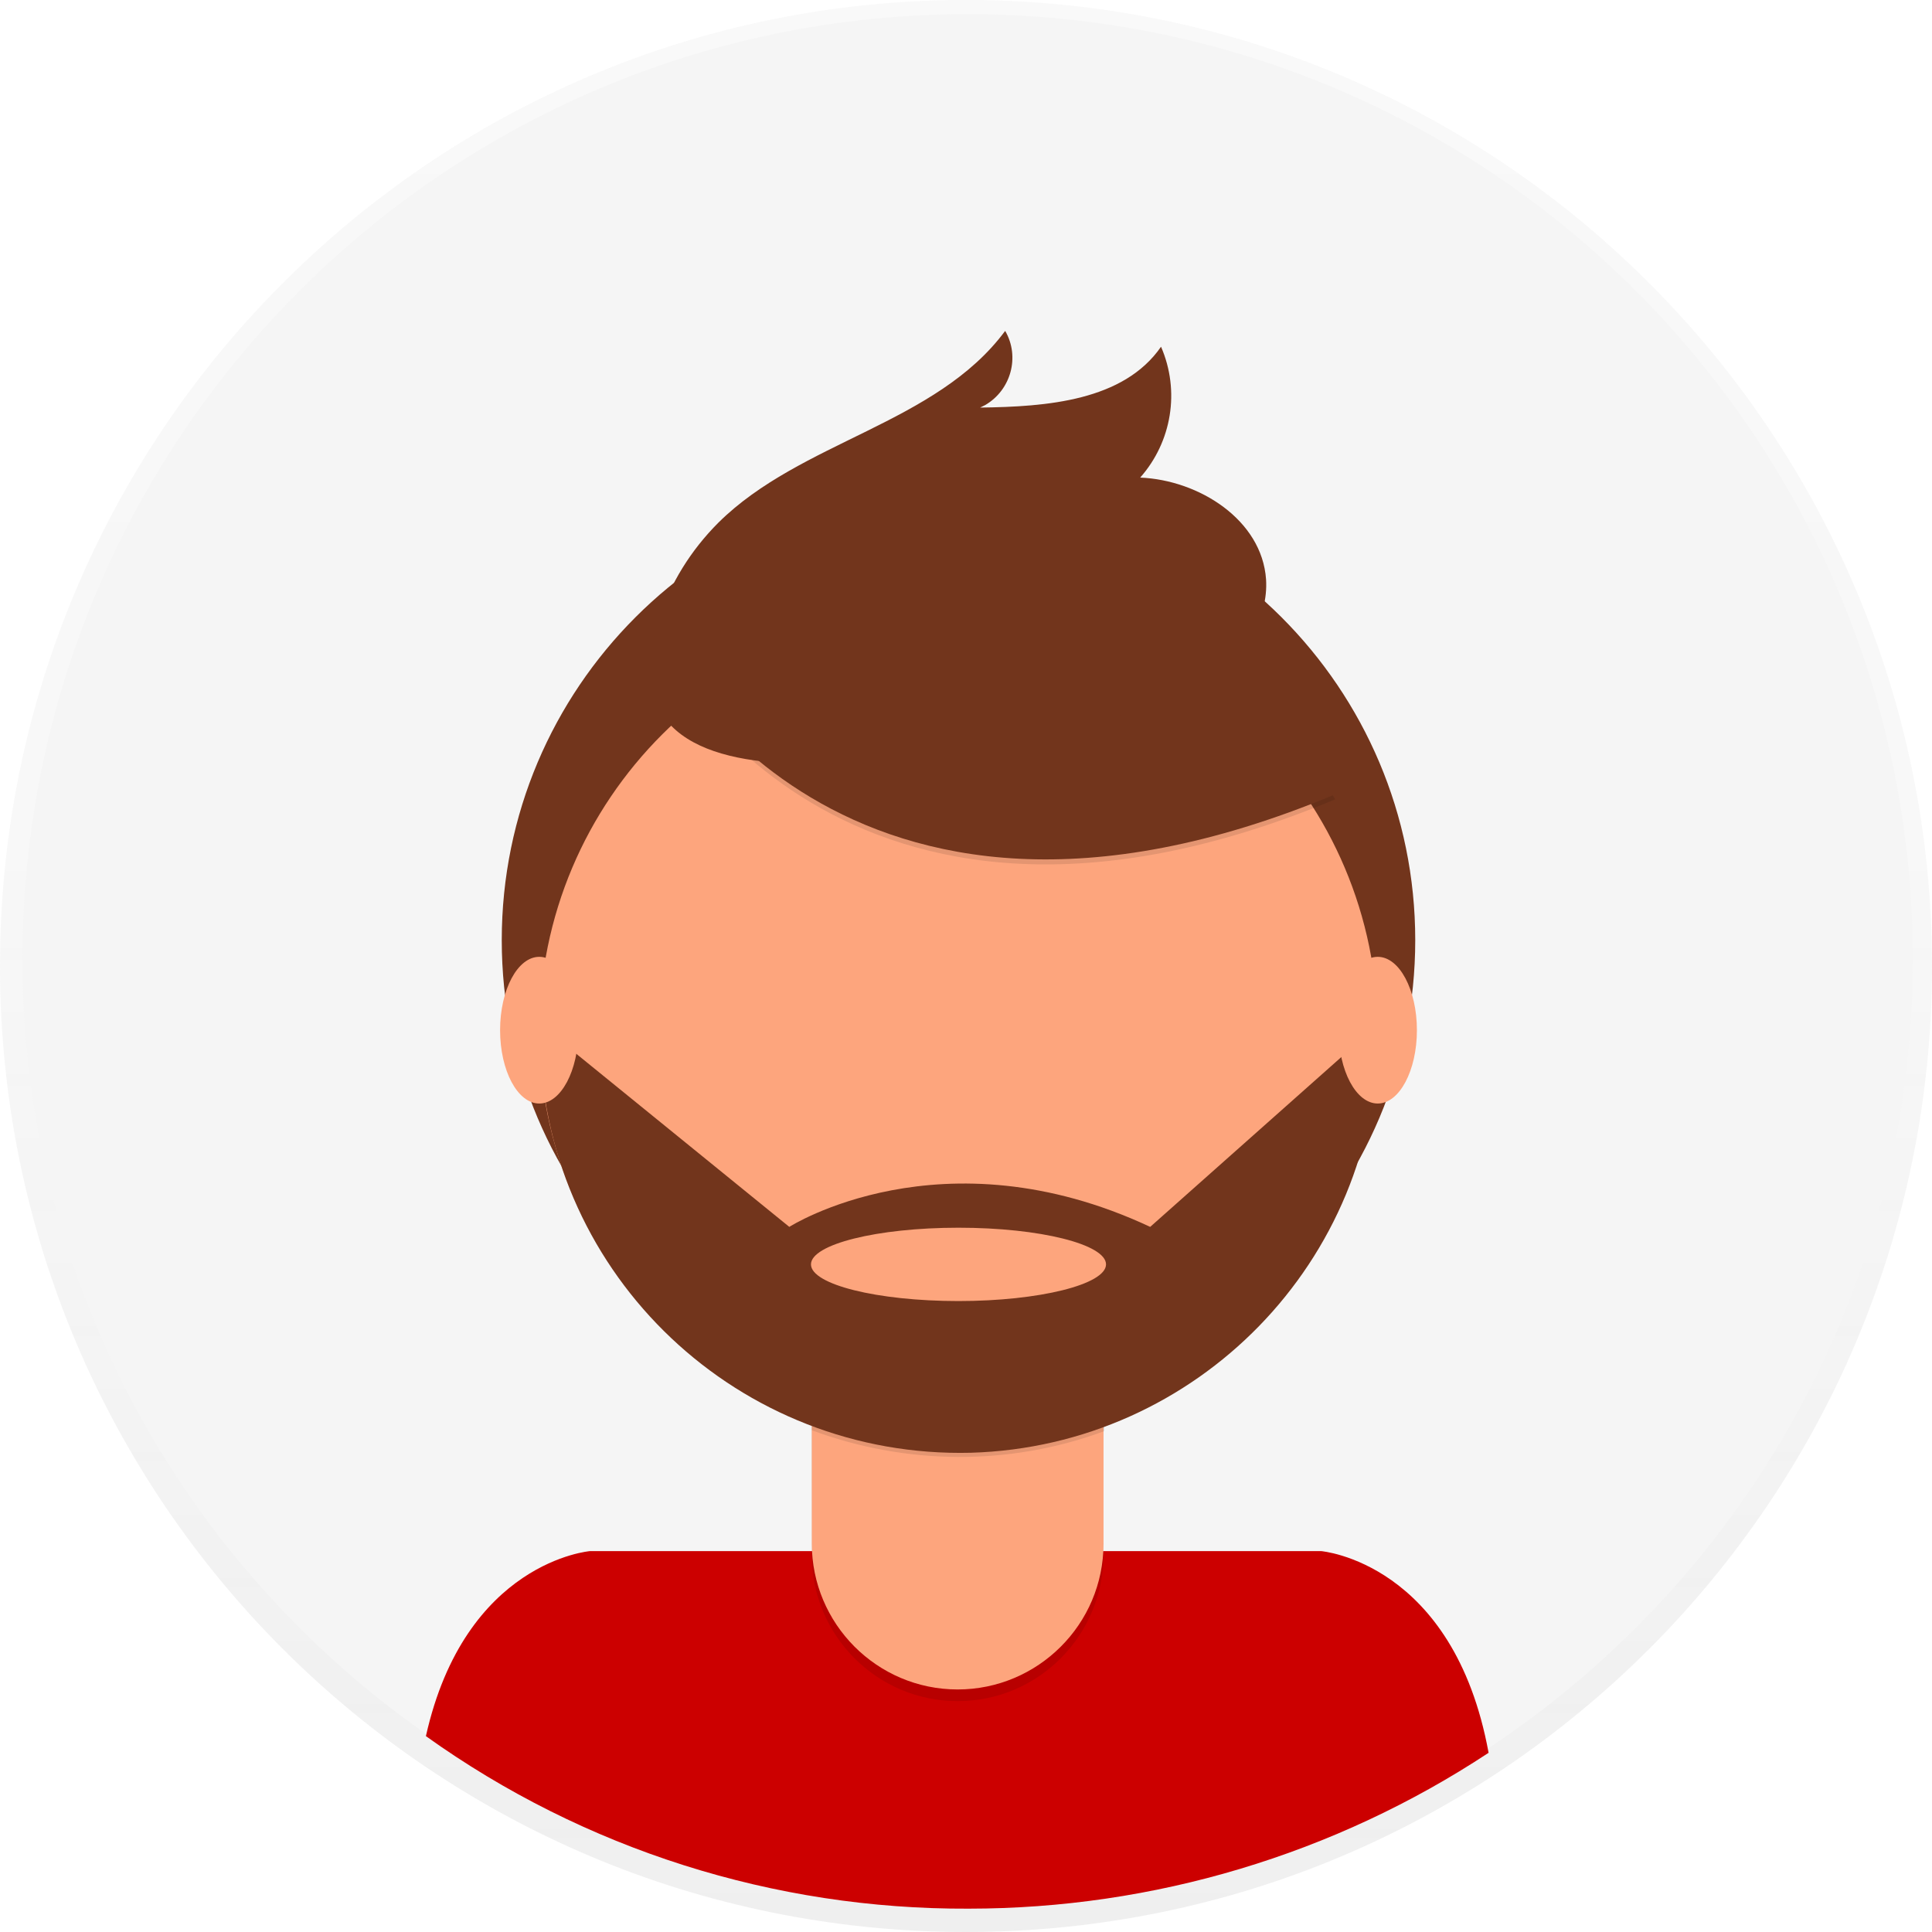
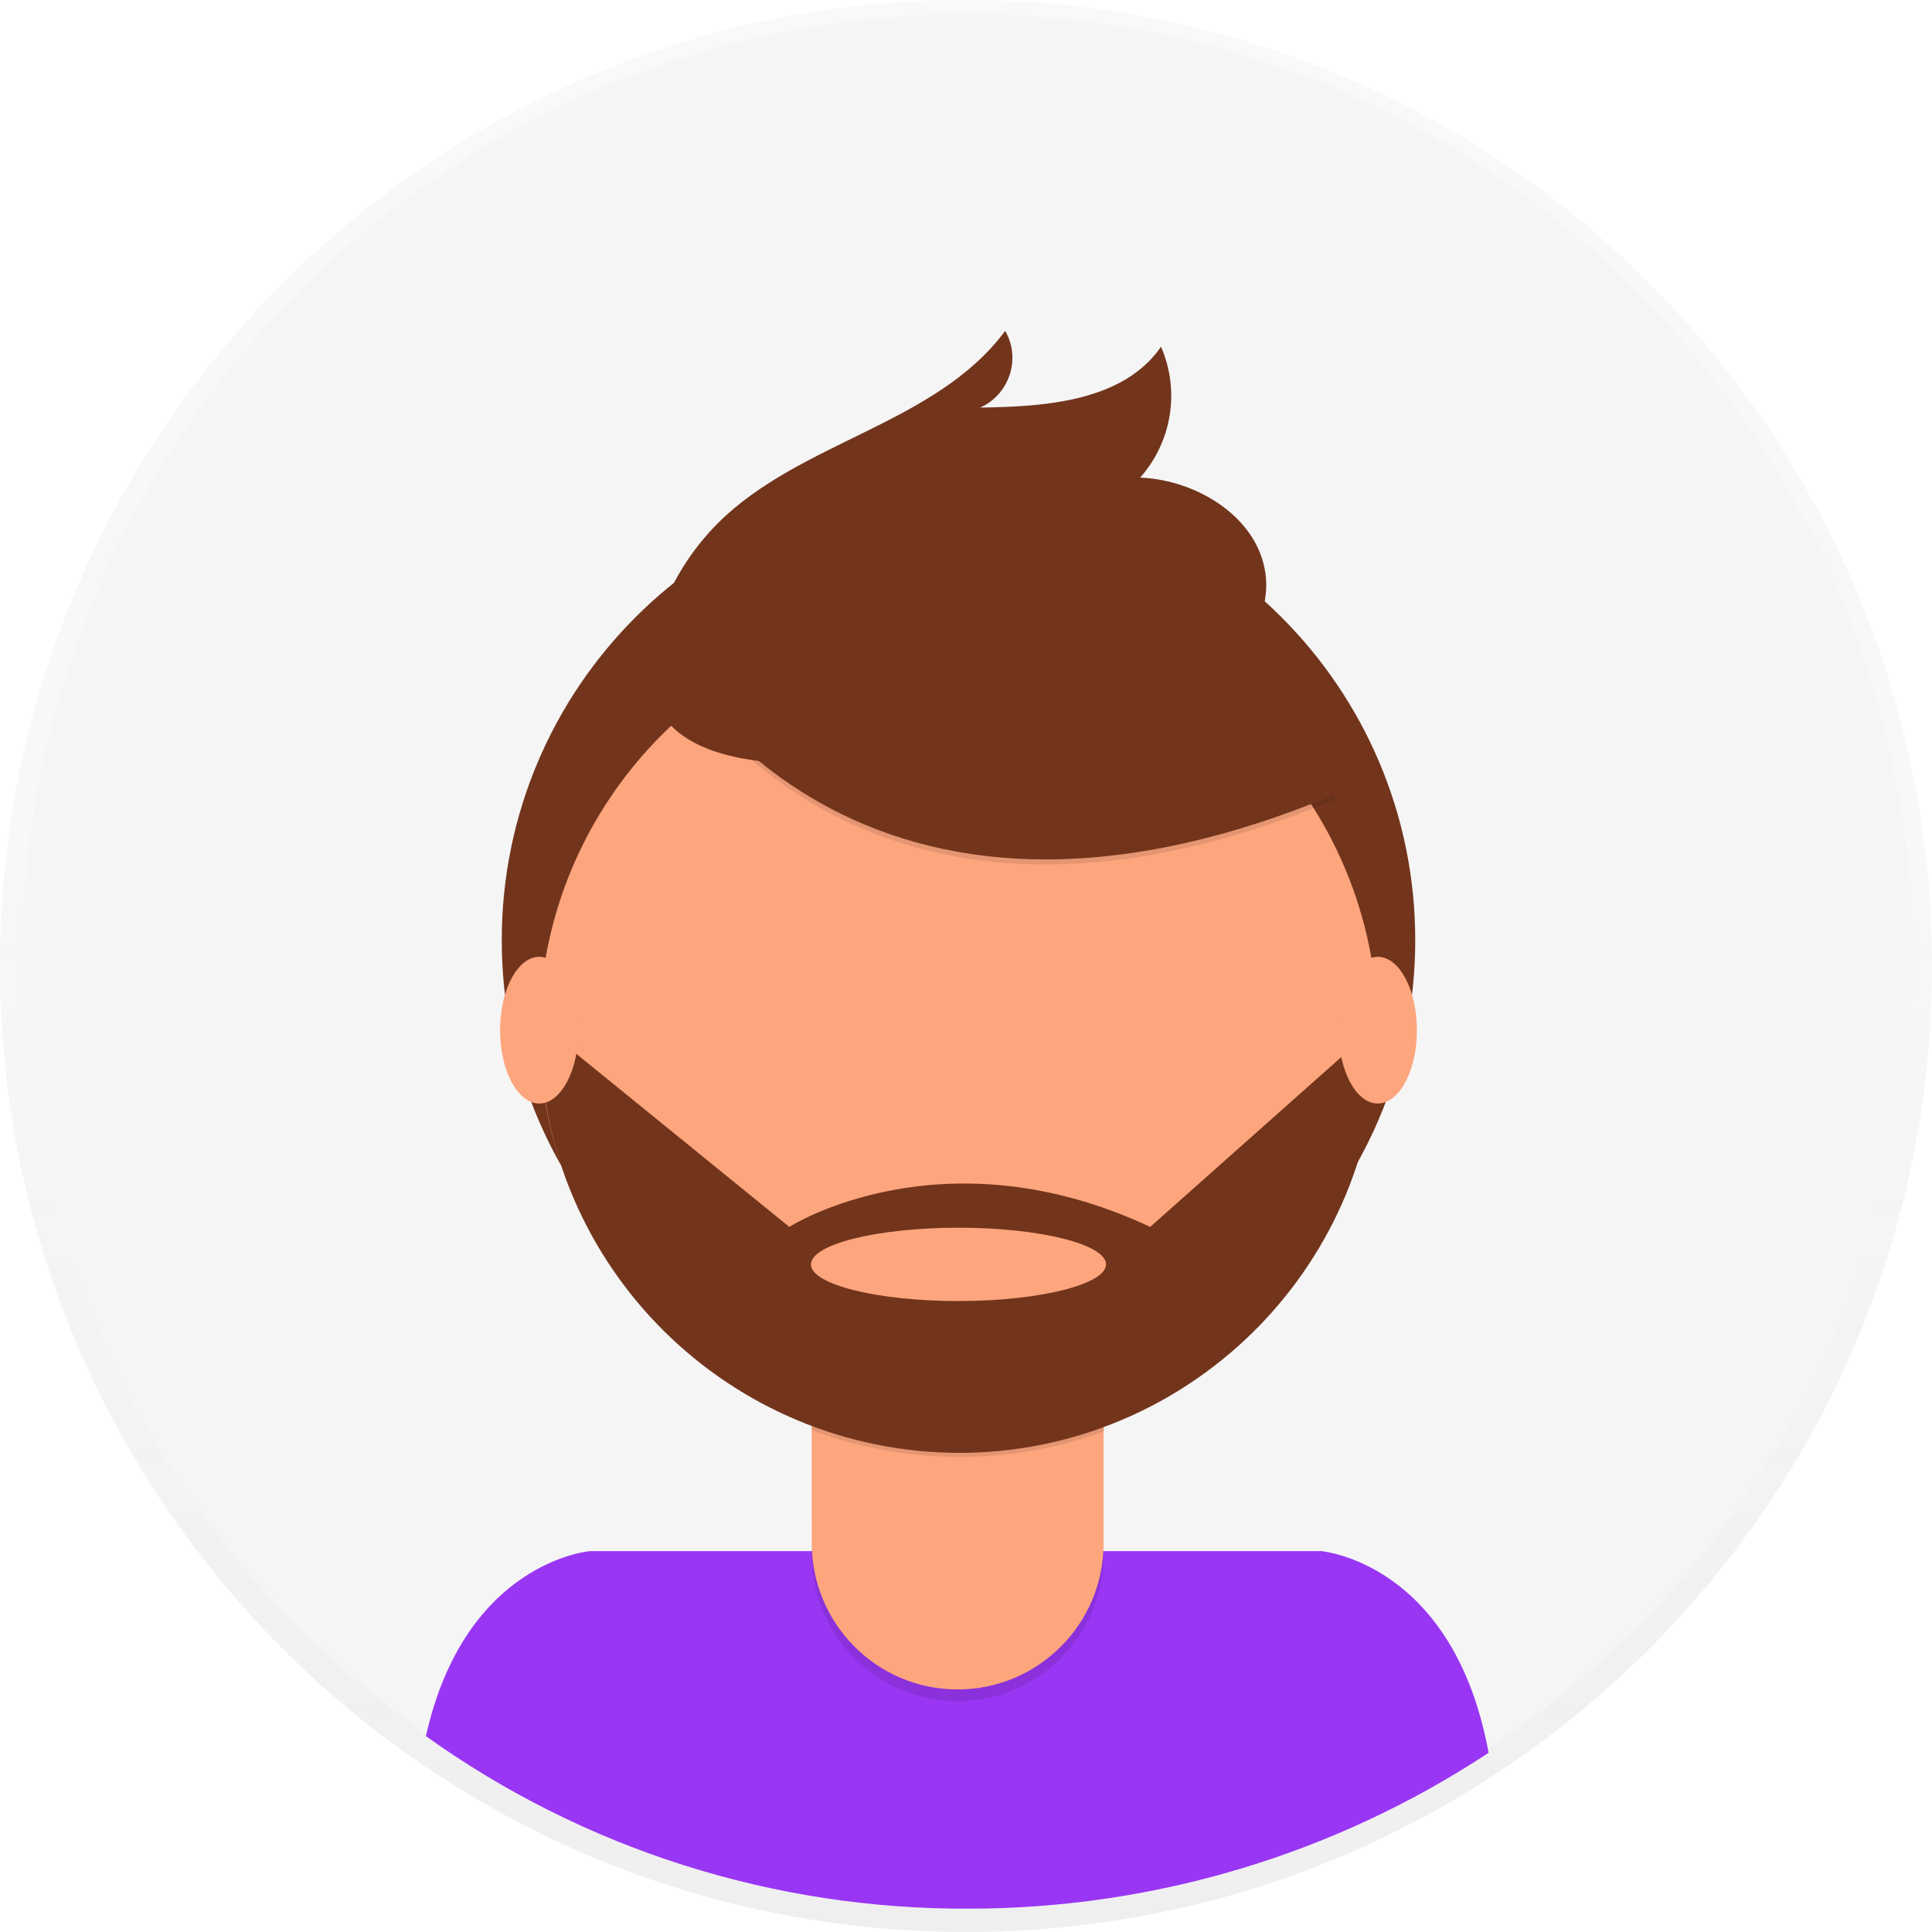
<svg xmlns="http://www.w3.org/2000/svg" version="1.1" id="_x38_8ce59e9-c4b8-4d1d-9d7a-ce0190159aa8" x="0px" y="0px" viewBox="0 0 231.8 231.8" style="enable-background:new 0 0 231.8 231.8;" xml:space="preserve">
  <style type="text/css">
	.st0{opacity:0.5;}
	.st1{fill:url(#SVGID_1_);}
	.st2{fill:#F5F5F5;}
- 	.st3{fill:#cc0000;}
+ 	.st3{fill:#9936f3;}
	.st4{fill:#72351C;}
	.st5{opacity:0.1;enable-background:new    ;}
	.st6{fill:#FDA57D;}
</style>
  <g class="st0">
    <linearGradient id="SVGID_1_" gradientUnits="userSpaceOnUse" x1="115.89" y1="526.22" x2="115.89" y2="758" gradientTransform="matrix(1 0 0 -1 0 758)">
      <stop offset="0" style="stop-color:#808080;stop-opacity:0.25" />
      <stop offset="0.54" style="stop-color:#808080;stop-opacity:0.12" />
      <stop offset="1" style="stop-color:#808080;stop-opacity:0.1" />
    </linearGradient>
    <circle class="st1" cx="115.9" cy="115.9" r="115.9" />
  </g>
  <circle class="st2" cx="116.1" cy="115.1" r="113.4" />
  <path class="st3" d="M116.2,229c22.2,0,43.9-6.5,62.4-18.7c-4.2-22.9-20.1-24.2-20.1-24.2H70.8c0,0-15,1.2-19.7,22.2  C70.1,221.9,92.9,229.1,116.2,229z" />
  <circle class="st4" cx="115" cy="112.8" r="54.8" />
  <path class="st5" d="M97.3,158.4h35.1l0,0v28.1c0,9.7-7.8,17.6-17.5,17.6c0,0,0,0,0,0l0,0c-9.7,0-17.5-7.9-17.5-17.5L97.3,158.4  L97.3,158.4z" />
  <path class="st6" d="M100.7,157.1h28.4c1.9,0,3.3,1.5,3.3,3.4v24.7c0,9.7-7.9,17.5-17.5,17.5l0,0c-9.7,0-17.5-7.9-17.5-17.5v-24.7  C97.3,158.6,98.8,157.1,100.7,157.1L100.7,157.1z" />
  <path class="st5" d="M97.4,171.6c11.3,4.2,23.8,4.3,35.1,0.1v-4.3H97.4V171.6z" />
  <circle class="st6" cx="115" cy="123.7" r="50.3" />
  <path class="st5" d="M79.2,77.9c0,0,21.2,43,81,18l-13.9-21.8l-24.7-8.9L79.2,77.9z" />
  <path class="st4" d="M79.2,77.3c0,0,21.2,43,81,18l-13.9-21.8l-24.7-8.9L79.2,77.3z" />
  <path class="st4" d="M79,74.4c1.4-4.4,3.9-8.4,7.2-11.7c9.9-9.8,26.1-11.8,34.4-23c1.8,3.1,0.7,7.1-2.4,8.9  c-0.2,0.1-0.4,0.2-0.6,0.3c8-0.1,17.2-0.8,21.7-7.3c2.3,5.3,1.3,11.4-2.5,15.7c7.1,0.3,14.6,5.1,15.1,12.2c0.3,4.7-2.6,9.1-6.5,11.9  s-8.5,3.9-13.1,4.9C118.8,89.2,70.3,101.6,79,74.4z" />
  <path class="st4" d="M165.3,124.1H164L138,147.2c-25-11.7-43.3,0-43.3,0l-27.2-22.1l-2.7,0.3c0.8,27.8,23.9,49.6,51.7,48.9  C143.6,173.5,165.3,151.3,165.3,124.1L165.3,124.1z M115,156.1c-9.8,0-17.7-2-17.7-4.4s7.9-4.4,17.7-4.4s17.7,2,17.7,4.4  S124.7,156.1,115,156.1L115,156.1z" />
  <ellipse class="st6" cx="64.7" cy="123.6" rx="4.7" ry="8.8" />
  <ellipse class="st6" cx="165.3" cy="123.6" rx="4.7" ry="8.8" />
</svg>
